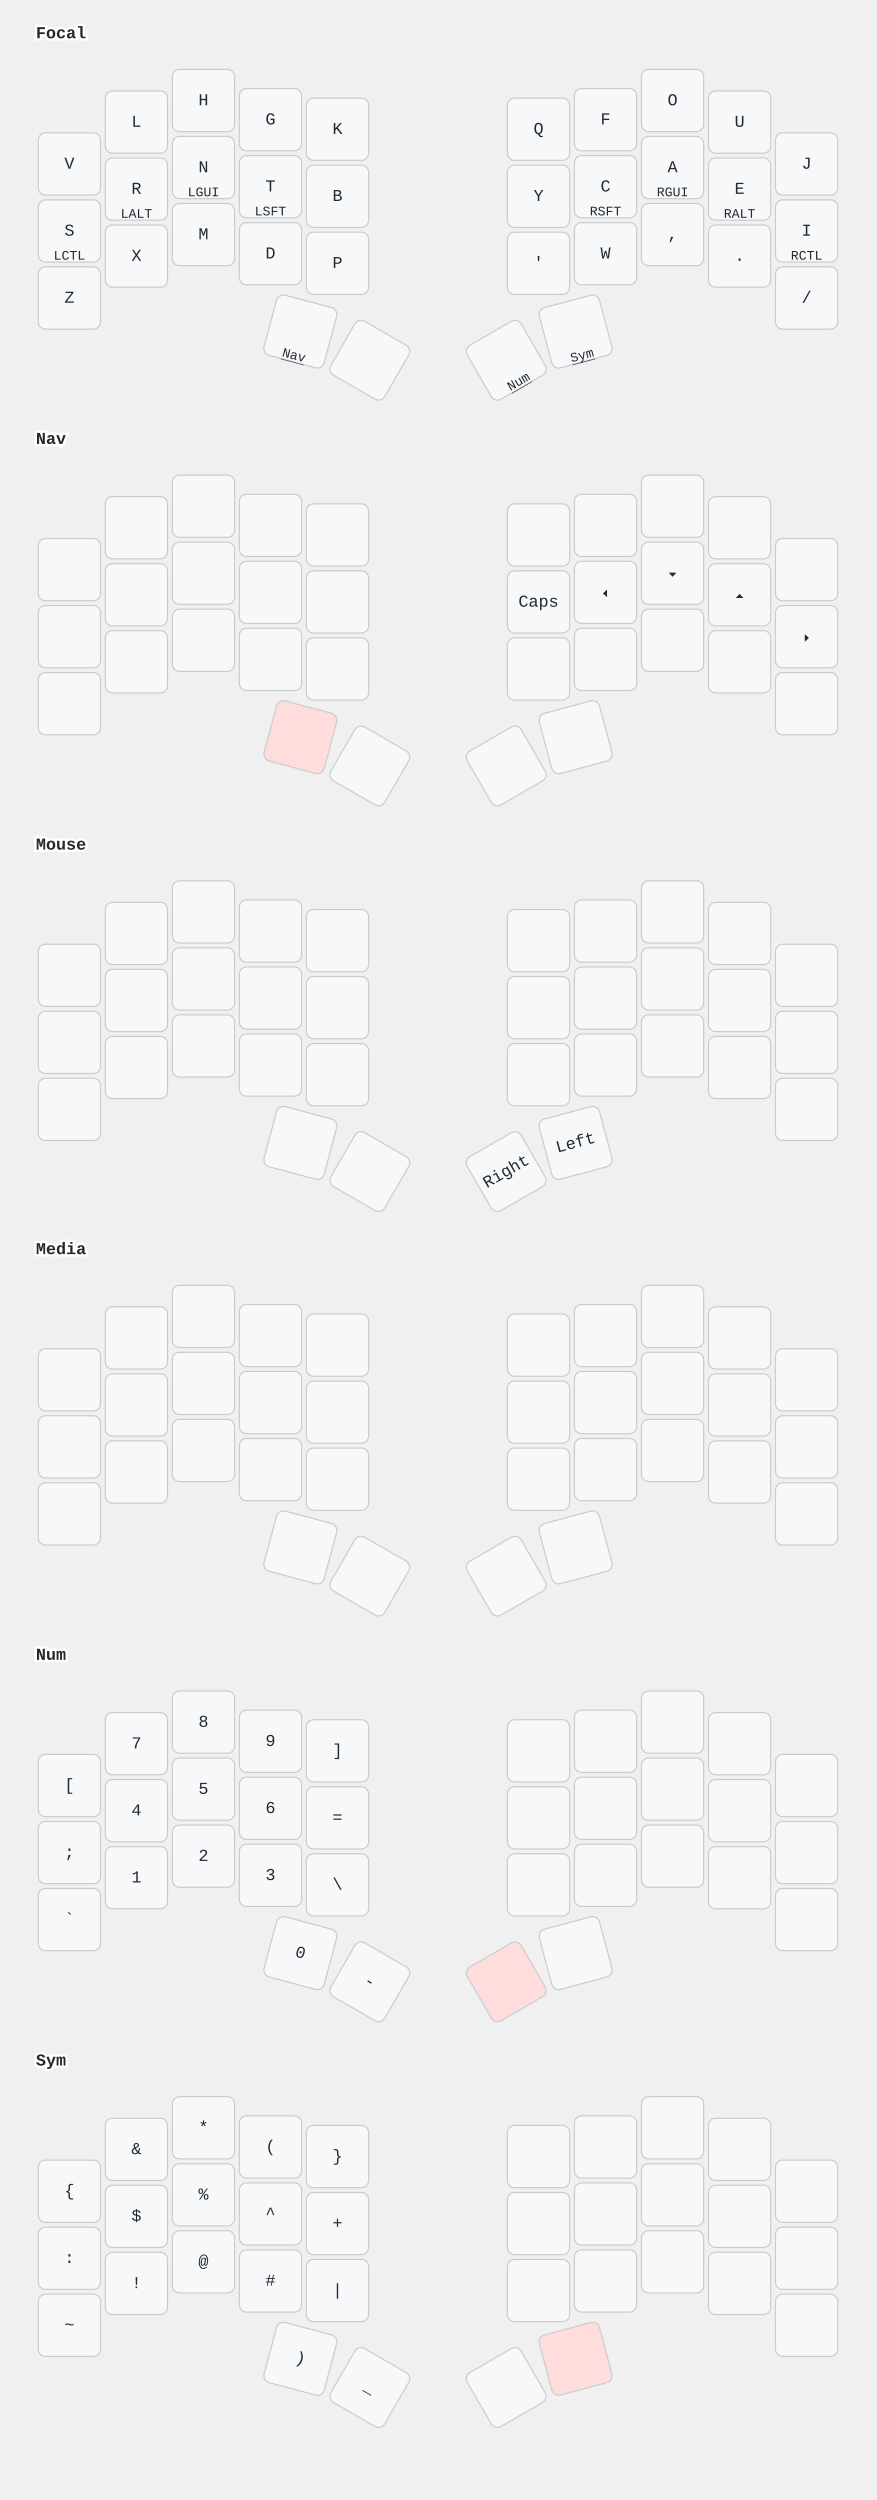
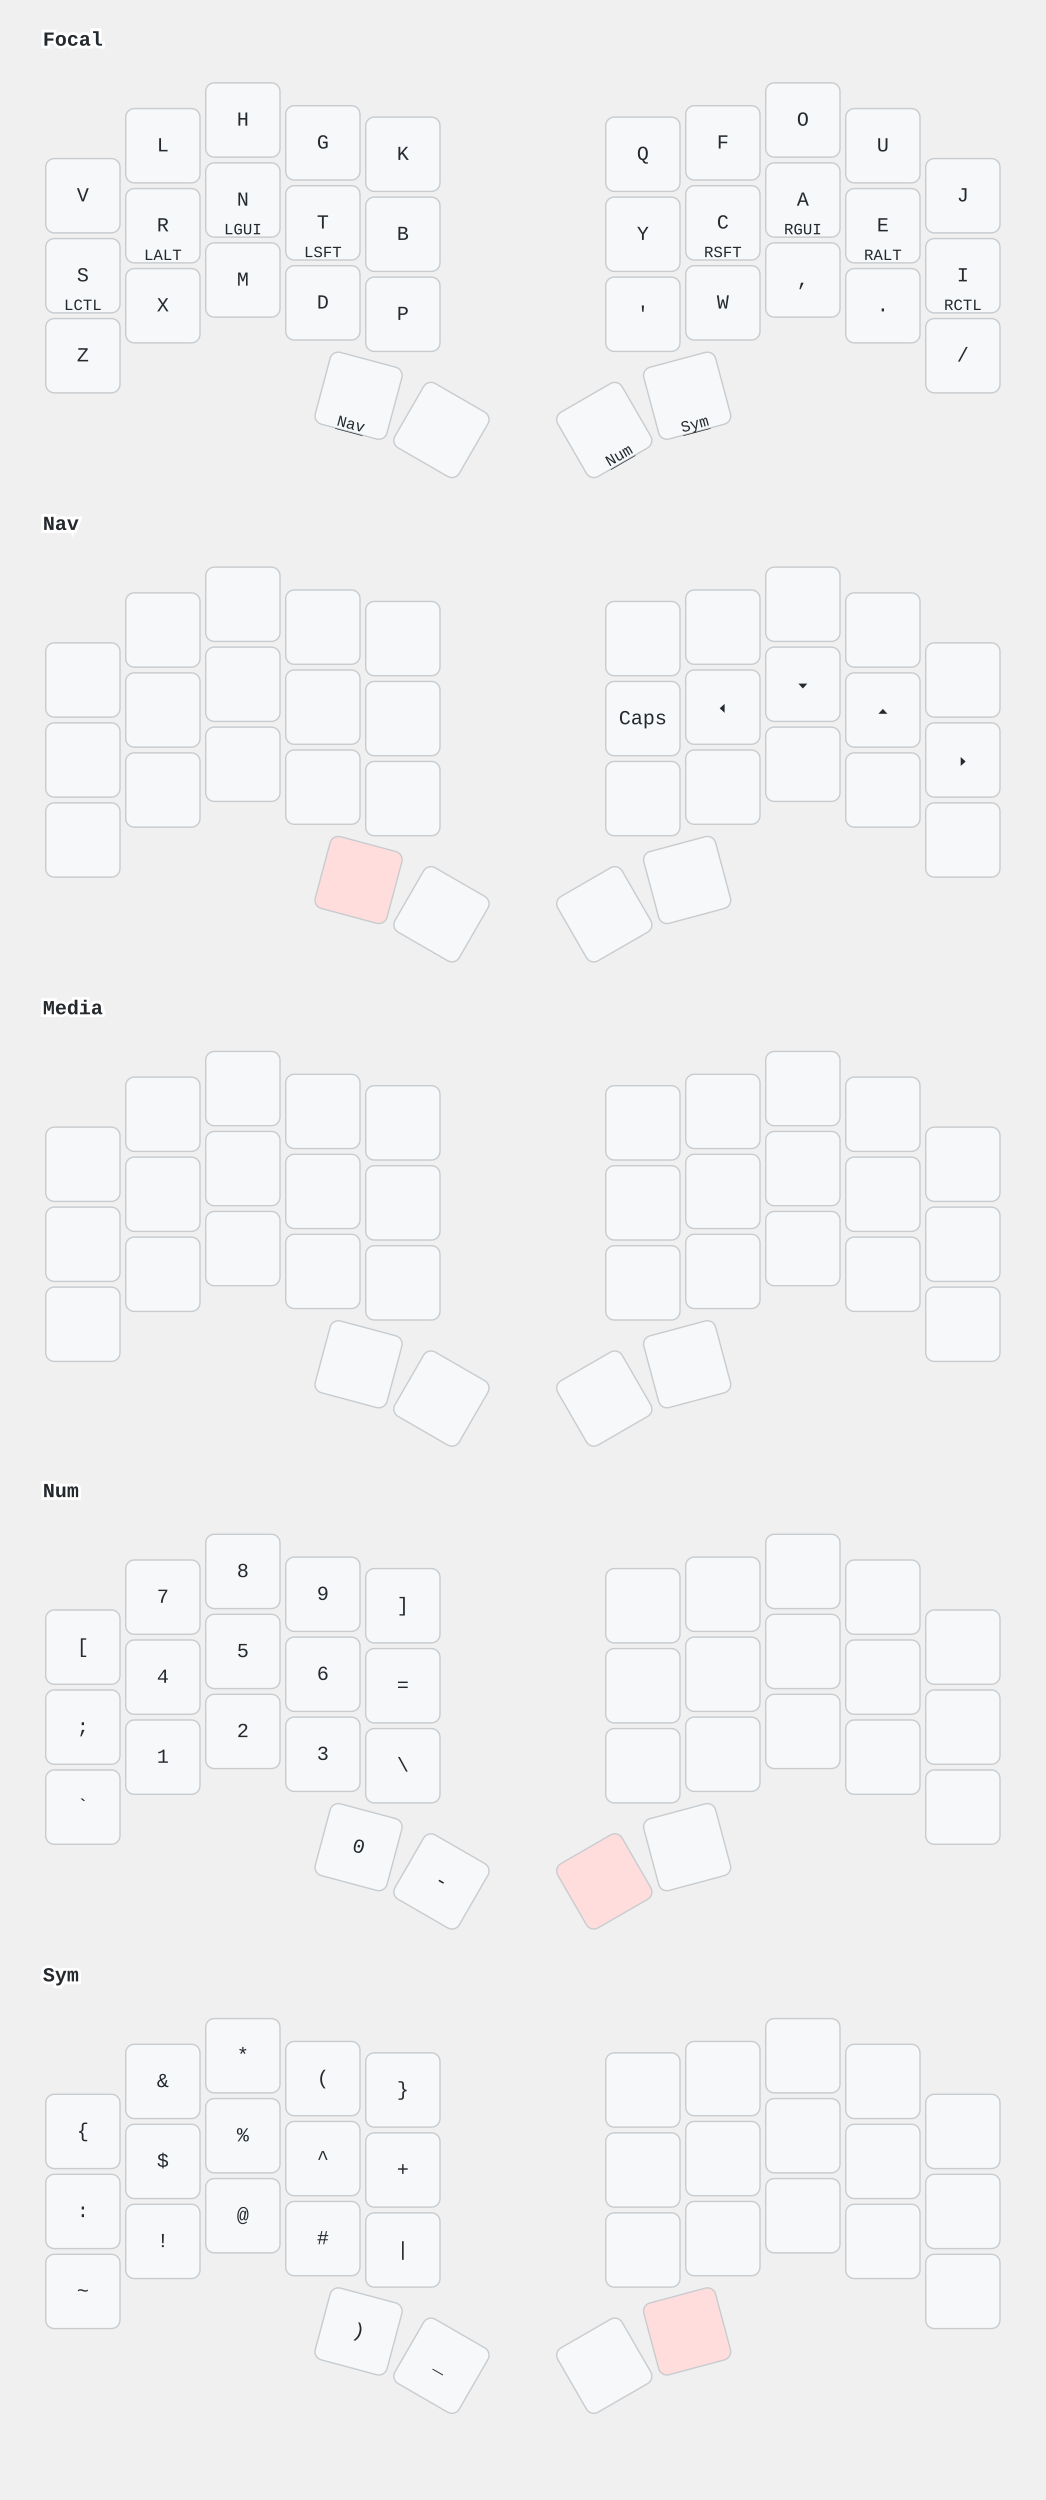
- <svg xmlns="http://www.w3.org/2000/svg" xmlns:xlink="http://www.w3.org/1999/xlink" width="732" height="2089" viewBox="0 0 732 2089" class="keymap">
+ <svg xmlns="http://www.w3.org/2000/svg" xmlns:xlink="http://www.w3.org/1999/xlink" width="732" height="1750" viewBox="0 0 732 1750" class="keymap">
  <defs>/* start glyphs */
<svg id="mdi:apple-keyboard-command">
      <svg id="mdi-apple-keyboard-command" viewBox="0 0 24 24">
        <path d="M6,2A4,4 0 0,1 10,6V8H14V6A4,4 0 0,1 18,2A4,4 0 0,1 22,6A4,4 0 0,1 18,10H16V14H18A4,4 0 0,1 22,18A4,4 0 0,1 18,22A4,4 0 0,1 14,18V16H10V18A4,4 0 0,1 6,22A4,4 0 0,1 2,18A4,4 0 0,1 6,14H8V10H6A4,4 0 0,1 2,6A4,4 0 0,1 6,2M16,18A2,2 0 0,0 18,20A2,2 0 0,0 20,18A2,2 0 0,0 18,16H16V18M14,10H10V14H14V10M6,16A2,2 0 0,0 4,18A2,2 0 0,0 6,20A2,2 0 0,0 8,18V16H6M8,6A2,2 0 0,0 6,4A2,2 0 0,0 4,6A2,2 0 0,0 6,8H8V6M18,8A2,2 0 0,0 20,6A2,2 0 0,0 18,4A2,2 0 0,0 16,6V8H18Z" />
      </svg>
    </svg>
    <svg id="mdi:apple-keyboard-control">
      <svg id="mdi-apple-keyboard-control" viewBox="0 0 24 24">
        <path d="M19.78,11.78L18.36,13.19L12,6.83L5.64,13.19L4.22,11.78L12,4L19.78,11.78Z" />
      </svg>
    </svg>
    <svg id="mdi:apple-keyboard-option">
      <svg id="mdi-apple-keyboard-option" viewBox="0 0 24 24">
        <path d="M3,4H9.11L16.15,18H21V20H14.88L7.84,6H3V4M14,4H21V6H14V4Z" />
      </svg>
    </svg>
    <svg id="mdi:apple-keyboard-shift">
      <svg id="mdi-apple-keyboard-shift" viewBox="0 0 24 24">
        <path d="M15,18V12H17.17L12,6.83L6.83,12H9V18H15M12,4L22,14H17V20H7V14H2L12,4Z" />
-       </svg>
-     </svg>
-     <svg id="mdi:arrow-down-bold-outline">
-       <svg id="mdi-arrow-down-bold-outline" viewBox="0 0 24 24">
-         <path d="M22,11L12,21L2,11H8V3H16V11H22M12,18L17,13H14V5H10V13H7L12,18Z" />
-       </svg>
-     </svg>
-     <svg id="mdi:arrow-down-thick">
-       <svg id="mdi-arrow-down-thick" viewBox="0 0 24 24">
-         <path d="M10,4H14V13L17.5,9.5L19.92,11.92L12,19.84L4.08,11.92L6.5,9.5L10,13V4Z" />
-       </svg>
-     </svg>
-     <svg id="mdi:arrow-left-bold-outline">
-       <svg id="mdi-arrow-left-bold-outline" viewBox="0 0 24 24">
-         <path d="M13,22L3,12L13,2V8H21V16H13V22M6,12L11,17V14H19V10H11V7L6,12Z" />
-       </svg>
-     </svg>
-     <svg id="mdi:arrow-left-thick">
-       <svg id="mdi-arrow-left-thick" viewBox="0 0 24 24">
-         <path d="M20,10V14H11L14.5,17.5L12.08,19.92L4.16,12L12.08,4.08L14.5,6.5L11,10H20Z" />
-       </svg>
-     </svg>
-     <svg id="mdi:arrow-right-bold-outline">
-       <svg id="mdi-arrow-right-bold-outline" viewBox="0 0 24 24">
-         <path d="M11,16H3V8H11V2L21,12L11,22V16M13,7V10H5V14H13V17L18,12L13,7Z" />
-       </svg>
-     </svg>
-     <svg id="mdi:arrow-right-thick">
-       <svg id="mdi-arrow-right-thick" viewBox="0 0 24 24">
-         <path d="M4,10V14H13L9.5,17.5L11.92,19.92L19.84,12L11.92,4.08L9.5,6.5L13,10H4Z" />
-       </svg>
-     </svg>
-     <svg id="mdi:arrow-up-bold-outline">
-       <svg id="mdi-arrow-up-bold-outline" viewBox="0 0 24 24">
-         <path d="M16,13V21H8V13H2L12,3L22,13H16M7,11H10V19H14V11H17L12,6L7,11Z" />
-       </svg>
-     </svg>
-     <svg id="mdi:arrow-up-thick">
-       <svg id="mdi-arrow-up-thick" viewBox="0 0 24 24">
-         <path d="M14,20H10V11L6.5,14.5L4.08,12.08L12,4.16L19.92,12.08L17.5,14.5L14,11V20Z" />
      </svg>
    </svg>
    <svg id="mdi:backspace-outline">
      <svg id="mdi-backspace-outline" viewBox="0 0 24 24">
        <path d="M19,15.59L17.59,17L14,13.41L10.41,17L9,15.59L12.59,12L9,8.41L10.41,7L14,10.59L17.59,7L19,8.41L15.41,12L19,15.59M22,3A2,2 0 0,1 24,5V19A2,2 0 0,1 22,21H7C6.31,21 5.77,20.64 5.41,20.11L0,12L5.41,3.88C5.77,3.35 6.31,3 7,3H22M22,5H7L2.28,12L7,19H22V5Z" />
      </svg>
    </svg>
    <svg id="mdi:keyboard-return">
      <svg id="mdi-keyboard-return" viewBox="0 0 24 24">
        <path d="M19,7V11H5.83L9.41,7.41L8,6L2,12L8,18L9.41,16.58L5.83,13H21V7H19Z" />
      </svg>
    </svg>
    <svg id="mdi:keyboard-space">
      <svg id="mdi-keyboard-space" viewBox="0 0 24 24">
        <path d="M3 15H5V19H19V15H21V19C21 20.1 20.1 21 19 21H5C3.9 21 3 20.1 3 19V15Z" />
      </svg>
    </svg>
    <svg id="mdi:keyboard-tab">
      <svg id="mdi-keyboard-tab" viewBox="0 0 24 24">
        <path d="M20,18H22V6H20M11.59,7.41L15.17,11H1V13H15.17L11.59,16.58L13,18L19,12L13,6L11.59,7.41Z" />
      </svg>
    </svg>
    <svg id="mdi:lightbulb-on-outline">
      <svg id="mdi-lightbulb-on-outline" viewBox="0 0 24 24">
        <path d="M20,11H23V13H20V11M1,11H4V13H1V11M13,1V4H11V1H13M4.92,3.5L7.05,5.64L5.63,7.05L3.5,4.93L4.92,3.5M16.95,5.63L19.07,3.5L20.5,4.93L18.37,7.05L16.95,5.63M12,6A6,6 0 0,1 18,12C18,14.22 16.79,16.16 15,17.2V19A1,1 0 0,1 14,20H10A1,1 0 0,1 9,19V17.2C7.21,16.16 6,14.22 6,12A6,6 0 0,1 12,6M14,21V22A1,1 0 0,1 13,23H11A1,1 0 0,1 10,22V21H14M11,18H13V15.87C14.73,15.43 16,13.86 16,12A4,4 0 0,0 12,8A4,4 0 0,0 8,12C8,13.86 9.27,15.43 11,15.87V18Z" />
      </svg>
    </svg>
    <svg id="mdi:lightbulb-outline">
      <svg id="mdi-lightbulb-outline" viewBox="0 0 24 24">
        <path d="M12,2A7,7 0 0,1 19,9C19,11.38 17.81,13.47 16,14.74V17A1,1 0 0,1 15,18H9A1,1 0 0,1 8,17V14.74C6.19,13.47 5,11.38 5,9A7,7 0 0,1 12,2M9,21V20H15V21A1,1 0 0,1 14,22H10A1,1 0 0,1 9,21M12,4A5,5 0 0,0 7,9C7,11.05 8.23,12.81 10,13.58V16H14V13.58C15.77,12.81 17,11.05 17,9A5,5 0 0,0 12,4Z" />
      </svg>
    </svg>
    <svg id="mdi:play-pause">
      <svg id="mdi-play-pause" viewBox="0 0 24 24">
        <path d="M3,5V19L11,12M13,19H16V5H13M18,5V19H21V5" />
      </svg>
    </svg>
    <svg id="mdi:skip-next">
      <svg id="mdi-skip-next" viewBox="0 0 24 24">
        <path d="M16,18H18V6H16M6,18L14.5,12L6,6V18Z" />
      </svg>
    </svg>
    <svg id="mdi:skip-previous">
      <svg id="mdi-skip-previous" viewBox="0 0 24 24">
        <path d="M6,18V6H8V18H6M9.5,12L18,6V18L9.5,12Z" />
      </svg>
    </svg>
    <svg id="mdi:volume-high">
      <svg id="mdi-volume-high" viewBox="0 0 24 24">
        <path d="M14,3.23V5.29C16.89,6.15 19,8.83 19,12C19,15.17 16.89,17.84 14,18.7V20.77C18,19.86 21,16.28 21,12C21,7.72 18,4.14 14,3.23M16.5,12C16.5,10.23 15.5,8.71 14,7.97V16C15.5,15.29 16.5,13.76 16.5,12M3,9V15H7L12,20V4L7,9H3Z" />
      </svg>
    </svg>
    <svg id="mdi:volume-low">
      <svg id="mdi-volume-low" viewBox="0 0 24 24">
        <path d="M7,9V15H11L16,20V4L11,9H7Z" />
      </svg>
    </svg>
    <svg id="mdi:volume-off">
      <svg id="mdi-volume-off" viewBox="0 0 24 24">
        <path d="M12,4L9.91,6.09L12,8.18M4.27,3L3,4.27L7.73,9H3V15H7L12,20V13.27L16.25,17.53C15.58,18.04 14.83,18.46 14,18.7V20.77C15.38,20.45 16.63,19.82 17.68,18.96L19.73,21L21,19.73L12,10.73M19,12C19,12.94 18.8,13.82 18.46,14.64L19.97,16.15C20.62,14.91 21,13.5 21,12C21,7.72 18,4.14 14,3.23V5.29C16.89,6.15 19,8.83 19,12M16.5,12C16.5,10.23 15.5,8.71 14,7.97V10.18L16.45,12.63C16.5,12.43 16.5,12.21 16.5,12Z" />
      </svg>
    </svg>
  </defs>/* end glyphs */
<style>/* inherit to force styles through use tags */
svg path {
    fill: inherit;
}

/* font and background color specifications */
svg.keymap {
    font-family: SFMono-Regular,Consolas,Liberation Mono,Menlo,monospace;
    font-size: 14px;
    font-kerning: normal;
    text-rendering: optimizeLegibility;
    fill: #24292e;
}

/* default key styling */
rect.key {
    fill: #f6f8fa;
}

rect.key, rect.combo {
    stroke: #c9cccf;
    stroke-width: 1;
}

/* default key side styling, only used is draw_key_sides is set */
rect.side {
    filter: brightness(90%);
}

/* color accent for combo boxes */
rect.combo, rect.combo-separate {
    fill: #cdf;
}

/* color accent for held keys */
rect.held, rect.combo.held {
    fill: #fdd;
}

/* color accent for ghost (optional) keys */
rect.ghost, rect.combo.ghost {
    stroke-dasharray: 4, 4;
    stroke-width: 2;
}

text {
    text-anchor: middle;
    dominant-baseline: middle;
}

/* styling for layer labels */
text.label {
    font-weight: bold;
    text-anchor: start;
    stroke: white;
    stroke-width: 4;
    paint-order: stroke;
}

/* styling for optional footer */
text.footer {
    text-anchor: end;
    dominant-baseline: auto;
    stroke: white;
    stroke-width: 4;
    paint-order: stroke;
}

/* styling for combo tap, and key non-tap label text */
text.combo, text.hold, text.shifted, text.left, text.right, text.tl, text.tr, text.bl, text.br {
    font-size: 11px;
}

text.hold, text.bl, text.br {
    text-anchor: middle;
    dominant-baseline: auto;
}

text.shifted, text.tl, text.tr {
    text-anchor: middle;
    dominant-baseline: hanging;
}

text.left, text.tl, text.bl {
    text-anchor: start;
}

text.right, text.tr, text.br {
    text-anchor: end;
}

text.layer-activator {
    text-decoration: underline;
}

/* styling for hold/shifted label text in combo box */
text.combo.hold, text.combo.shifted, text.combo.left, text.combo.right {
    font-size: 8px;
}

/* lighter symbol for transparent keys */
text.trans {
    fill: #7b7e81;
}

/* styling for combo dendrons */
path.combo {
    stroke-width: 1;
    stroke: gray;
    fill: none;
}

/* Start Tabler Icons Cleanup */
/* cannot use height/width with glyphs */
.icon-tabler &gt; path {
    fill: inherit;
    stroke: inherit;
    stroke-width: 2;
}
/* hide tabler's default box */
.icon-tabler &gt; path[stroke="none"][fill="none"] {
    visibility: hidden;
}
/* End Tabler Icons Cleanup */

@media (prefers-color-scheme: dark) {
svg.keymap { fill: #d1d6db; }
rect.key { fill: #3f4750; }
rect.key, rect.combo { stroke: #60666c; }
rect.combo, rect.combo-separate { fill: #1f3d7a; }
rect.held, rect.combo.held { fill: #854747; }
text.label, text.footer { stroke: black; }
text.trans { fill: #7e8184; }
path.combo { stroke: #7f7f7f; }

}</style>
  <g transform="translate(30, 0)" class="layer-Focal">
    <text x="0" y="28" class="label" id="Focal">Focal</text>
    <g transform="translate(0, 56)">
      <g transform="translate(28, 81)" class="key keypos-0">
        <rect rx="6" ry="6" x="-26" y="-26" width="52" height="52" class="key" />
        <text x="0" y="0" class="key tap">V</text>
      </g>
      <g transform="translate(84, 46)" class="key keypos-1">
        <rect rx="6" ry="6" x="-26" y="-26" width="52" height="52" class="key" />
        <text x="0" y="0" class="key tap">L</text>
      </g>
      <g transform="translate(140, 28)" class="key keypos-2">
        <rect rx="6" ry="6" x="-26" y="-26" width="52" height="52" class="key" />
        <text x="0" y="0" class="key tap">H</text>
      </g>
      <g transform="translate(196, 44)" class="key keypos-3">
        <rect rx="6" ry="6" x="-26" y="-26" width="52" height="52" class="key" />
        <text x="0" y="0" class="key tap">G</text>
      </g>
      <g transform="translate(252, 52)" class="key keypos-4">
        <rect rx="6" ry="6" x="-26" y="-26" width="52" height="52" class="key" />
        <text x="0" y="0" class="key tap">K</text>
      </g>
      <g transform="translate(420, 52)" class="key keypos-5">
        <rect rx="6" ry="6" x="-26" y="-26" width="52" height="52" class="key" />
        <text x="0" y="0" class="key tap">Q</text>
      </g>
      <g transform="translate(476, 44)" class="key keypos-6">
        <rect rx="6" ry="6" x="-26" y="-26" width="52" height="52" class="key" />
        <text x="0" y="0" class="key tap">F</text>
      </g>
      <g transform="translate(532, 28)" class="key keypos-7">
        <rect rx="6" ry="6" x="-26" y="-26" width="52" height="52" class="key" />
        <text x="0" y="0" class="key tap">O</text>
      </g>
      <g transform="translate(588, 46)" class="key keypos-8">
        <rect rx="6" ry="6" x="-26" y="-26" width="52" height="52" class="key" />
        <text x="0" y="0" class="key tap">U</text>
      </g>
      <g transform="translate(644, 81)" class="key keypos-9">
        <rect rx="6" ry="6" x="-26" y="-26" width="52" height="52" class="key" />
        <text x="0" y="0" class="key tap">J</text>
      </g>
      <g transform="translate(28, 137)" class="key keypos-10">
        <rect rx="6" ry="6" x="-26" y="-26" width="52" height="52" class="key" />
        <text x="0" y="0" class="key tap">S</text>
        <text x="0" y="24" class="key hold">LCTL</text>
      </g>
      <g transform="translate(84, 102)" class="key keypos-11">
        <rect rx="6" ry="6" x="-26" y="-26" width="52" height="52" class="key" />
        <text x="0" y="0" class="key tap">R</text>
        <text x="0" y="24" class="key hold">LALT</text>
      </g>
      <g transform="translate(140, 84)" class="key keypos-12">
        <rect rx="6" ry="6" x="-26" y="-26" width="52" height="52" class="key" />
        <text x="0" y="0" class="key tap">N</text>
        <text x="0" y="24" class="key hold">LGUI</text>
      </g>
      <g transform="translate(196, 100)" class="key keypos-13">
        <rect rx="6" ry="6" x="-26" y="-26" width="52" height="52" class="key" />
        <text x="0" y="0" class="key tap">T</text>
        <text x="0" y="24" class="key hold">LSFT</text>
      </g>
      <g transform="translate(252, 108)" class="key keypos-14">
        <rect rx="6" ry="6" x="-26" y="-26" width="52" height="52" class="key" />
        <text x="0" y="0" class="key tap">B</text>
      </g>
      <g transform="translate(420, 108)" class="key keypos-15">
        <rect rx="6" ry="6" x="-26" y="-26" width="52" height="52" class="key" />
        <text x="0" y="0" class="key tap">Y</text>
      </g>
      <g transform="translate(476, 100)" class="key keypos-16">
        <rect rx="6" ry="6" x="-26" y="-26" width="52" height="52" class="key" />
        <text x="0" y="0" class="key tap">C</text>
        <text x="0" y="24" class="key hold">RSFT</text>
      </g>
      <g transform="translate(532, 84)" class="key keypos-17">
        <rect rx="6" ry="6" x="-26" y="-26" width="52" height="52" class="key" />
        <text x="0" y="0" class="key tap">A</text>
        <text x="0" y="24" class="key hold">RGUI</text>
      </g>
      <g transform="translate(588, 102)" class="key keypos-18">
        <rect rx="6" ry="6" x="-26" y="-26" width="52" height="52" class="key" />
        <text x="0" y="0" class="key tap">E</text>
        <text x="0" y="24" class="key hold">RALT</text>
      </g>
      <g transform="translate(644, 137)" class="key keypos-19">
        <rect rx="6" ry="6" x="-26" y="-26" width="52" height="52" class="key" />
        <text x="0" y="0" class="key tap">I</text>
        <text x="0" y="24" class="key hold">RCTL</text>
      </g>
      <g transform="translate(28, 193)" class="key keypos-20">
        <rect rx="6" ry="6" x="-26" y="-26" width="52" height="52" class="key" />
        <text x="0" y="0" class="key tap">Z</text>
      </g>
      <g transform="translate(84, 158)" class="key keypos-21">
        <rect rx="6" ry="6" x="-26" y="-26" width="52" height="52" class="key" />
        <text x="0" y="0" class="key tap">X</text>
      </g>
      <g transform="translate(140, 140)" class="key keypos-22">
        <rect rx="6" ry="6" x="-26" y="-26" width="52" height="52" class="key" />
        <text x="0" y="0" class="key tap">M</text>
      </g>
      <g transform="translate(196, 156)" class="key keypos-23">
        <rect rx="6" ry="6" x="-26" y="-26" width="52" height="52" class="key" />
        <text x="0" y="0" class="key tap">D</text>
      </g>
      <g transform="translate(252, 164)" class="key keypos-24">
        <rect rx="6" ry="6" x="-26" y="-26" width="52" height="52" class="key" />
        <text x="0" y="0" class="key tap">P</text>
      </g>
      <g transform="translate(420, 164)" class="key keypos-25">
        <rect rx="6" ry="6" x="-26" y="-26" width="52" height="52" class="key" />
        <text x="0" y="0" class="key tap">'</text>
      </g>
      <g transform="translate(476, 156)" class="key keypos-26">
        <rect rx="6" ry="6" x="-26" y="-26" width="52" height="52" class="key" />
        <text x="0" y="0" class="key tap">W</text>
      </g>
      <g transform="translate(532, 140)" class="key keypos-27">
        <rect rx="6" ry="6" x="-26" y="-26" width="52" height="52" class="key" />
        <text x="0" y="0" class="key tap">,</text>
      </g>
      <g transform="translate(588, 158)" class="key keypos-28">
        <rect rx="6" ry="6" x="-26" y="-26" width="52" height="52" class="key" />
        <text x="0" y="0" class="key tap">.</text>
      </g>
      <g transform="translate(644, 193)" class="key keypos-29">
        <rect rx="6" ry="6" x="-26" y="-26" width="52" height="52" class="key" />
        <text x="0" y="0" class="key tap">/</text>
      </g>
      <g transform="translate(221, 221) rotate(15.0)" class="key keypos-30">
        <rect rx="6" ry="6" x="-26" y="-26" width="52" height="52" class="key" />
        <use href="#mdi:keyboard-space" xlink:href="#mdi:keyboard-space" x="-7" y="-7" height="14" width="14.0" class="key tap glyph mdi:keyboard-space" />
        <a href="#Nav">
          <text x="0" y="24" class="key hold layer-activator">Nav</text>
        </a>
      </g>
      <g transform="translate(279, 245) rotate(30.0)" class="key keypos-31">
        <rect rx="6" ry="6" x="-26" y="-26" width="52" height="52" class="key" />
        <use href="#mdi:keyboard-tab" xlink:href="#mdi:keyboard-tab" x="-7" y="-7" height="14" width="14.0" class="key tap glyph mdi:keyboard-tab" />
      </g>
      <g transform="translate(393, 245) rotate(-30.0)" class="key keypos-32">
        <rect rx="6" ry="6" x="-26" y="-26" width="52" height="52" class="key" />
        <use href="#mdi:keyboard-return" xlink:href="#mdi:keyboard-return" x="-7" y="-7" height="14" width="14.0" class="key tap glyph mdi:keyboard-return" />
        <a href="#Num">
          <text x="0" y="24" class="key hold layer-activator">Num</text>
        </a>
      </g>
      <g transform="translate(451, 221) rotate(-15.0)" class="key keypos-33">
        <rect rx="6" ry="6" x="-26" y="-26" width="52" height="52" class="key" />
        <use href="#mdi:backspace-outline" xlink:href="#mdi:backspace-outline" x="-7" y="-7" height="14" width="14.0" class="key tap glyph mdi:backspace-outline" />
        <a href="#Sym">
          <text x="0" y="24" class="key hold layer-activator">Sym</text>
        </a>
      </g>
    </g>
  </g>
  <g transform="translate(30, 339)" class="layer-Nav">
    <text x="0" y="28" class="label" id="Nav">Nav</text>
    <g transform="translate(0, 56)">
      <g transform="translate(28, 81)" class="key keypos-0">
        <rect rx="6" ry="6" x="-26" y="-26" width="52" height="52" class="key" />
      </g>
      <g transform="translate(84, 46)" class="key keypos-1">
        <rect rx="6" ry="6" x="-26" y="-26" width="52" height="52" class="key" />
      </g>
      <g transform="translate(140, 28)" class="key keypos-2">
        <rect rx="6" ry="6" x="-26" y="-26" width="52" height="52" class="key" />
      </g>
      <g transform="translate(196, 44)" class="key keypos-3">
        <rect rx="6" ry="6" x="-26" y="-26" width="52" height="52" class="key" />
      </g>
      <g transform="translate(252, 52)" class="key keypos-4">
        <rect rx="6" ry="6" x="-26" y="-26" width="52" height="52" class="key" />
      </g>
      <g transform="translate(420, 52)" class="key keypos-5">
        <rect rx="6" ry="6" x="-26" y="-26" width="52" height="52" class="key" />
      </g>
      <g transform="translate(476, 44)" class="key keypos-6">
        <rect rx="6" ry="6" x="-26" y="-26" width="52" height="52" class="key" />
      </g>
      <g transform="translate(532, 28)" class="key keypos-7">
        <rect rx="6" ry="6" x="-26" y="-26" width="52" height="52" class="key" />
      </g>
      <g transform="translate(588, 46)" class="key keypos-8">
        <rect rx="6" ry="6" x="-26" y="-26" width="52" height="52" class="key" />
      </g>
      <g transform="translate(644, 81)" class="key keypos-9">
        <rect rx="6" ry="6" x="-26" y="-26" width="52" height="52" class="key" />
      </g>
      <g transform="translate(28, 137)" class="key keypos-10">
        <rect rx="6" ry="6" x="-26" y="-26" width="52" height="52" class="key" />
        <use href="#mdi:apple-keyboard-control" xlink:href="#mdi:apple-keyboard-control" x="-7" y="-7" height="14" width="14.0" class="key tap glyph mdi:apple-keyboard-control" />
      </g>
      <g transform="translate(84, 102)" class="key keypos-11">
        <rect rx="6" ry="6" x="-26" y="-26" width="52" height="52" class="key" />
        <use href="#mdi:apple-keyboard-option" xlink:href="#mdi:apple-keyboard-option" x="-7" y="-7" height="14" width="14.0" class="key tap glyph mdi:apple-keyboard-option" />
      </g>
      <g transform="translate(140, 84)" class="key keypos-12">
        <rect rx="6" ry="6" x="-26" y="-26" width="52" height="52" class="key" />
        <use href="#mdi:apple-keyboard-command" xlink:href="#mdi:apple-keyboard-command" x="-7" y="-7" height="14" width="14.0" class="key tap glyph mdi:apple-keyboard-command" />
      </g>
      <g transform="translate(196, 100)" class="key keypos-13">
        <rect rx="6" ry="6" x="-26" y="-26" width="52" height="52" class="key" />
        <use href="#mdi:apple-keyboard-shift" xlink:href="#mdi:apple-keyboard-shift" x="-7" y="-7" height="14" width="14.0" class="key tap glyph mdi:apple-keyboard-shift" />
      </g>
      <g transform="translate(252, 108)" class="key keypos-14">
        <rect rx="6" ry="6" x="-26" y="-26" width="52" height="52" class="key" />
      </g>
      <g transform="translate(420, 108)" class="key keypos-15">
        <rect rx="6" ry="6" x="-26" y="-26" width="52" height="52" class="key" />
        <text x="0" y="0" class="key tap">Caps</text>
      </g>
      <g transform="translate(476, 100)" class="key keypos-16">
        <rect rx="6" ry="6" x="-26" y="-26" width="52" height="52" class="key" />
        <text x="0" y="0" class="key tap">⏴</text>
      </g>
      <g transform="translate(532, 84)" class="key keypos-17">
        <rect rx="6" ry="6" x="-26" y="-26" width="52" height="52" class="key" />
        <text x="0" y="0" class="key tap">⏷</text>
      </g>
      <g transform="translate(588, 102)" class="key keypos-18">
        <rect rx="6" ry="6" x="-26" y="-26" width="52" height="52" class="key" />
        <text x="0" y="0" class="key tap">⏶</text>
      </g>
      <g transform="translate(644, 137)" class="key keypos-19">
        <rect rx="6" ry="6" x="-26" y="-26" width="52" height="52" class="key" />
        <text x="0" y="0" class="key tap">⏵</text>
      </g>
      <g transform="translate(28, 193)" class="key keypos-20">
        <rect rx="6" ry="6" x="-26" y="-26" width="52" height="52" class="key" />
      </g>
      <g transform="translate(84, 158)" class="key keypos-21">
        <rect rx="6" ry="6" x="-26" y="-26" width="52" height="52" class="key" />
      </g>
      <g transform="translate(140, 140)" class="key keypos-22">
        <rect rx="6" ry="6" x="-26" y="-26" width="52" height="52" class="key" />
      </g>
      <g transform="translate(196, 156)" class="key keypos-23">
        <rect rx="6" ry="6" x="-26" y="-26" width="52" height="52" class="key" />
      </g>
      <g transform="translate(252, 164)" class="key keypos-24">
        <rect rx="6" ry="6" x="-26" y="-26" width="52" height="52" class="key" />
      </g>
      <g transform="translate(420, 164)" class="key keypos-25">
        <rect rx="6" ry="6" x="-26" y="-26" width="52" height="52" class="key" />
      </g>
      <g transform="translate(476, 156)" class="key keypos-26">
        <rect rx="6" ry="6" x="-26" y="-26" width="52" height="52" class="key" />
      </g>
      <g transform="translate(532, 140)" class="key keypos-27">
        <rect rx="6" ry="6" x="-26" y="-26" width="52" height="52" class="key" />
      </g>
      <g transform="translate(588, 158)" class="key keypos-28">
        <rect rx="6" ry="6" x="-26" y="-26" width="52" height="52" class="key" />
      </g>
      <g transform="translate(644, 193)" class="key keypos-29">
        <rect rx="6" ry="6" x="-26" y="-26" width="52" height="52" class="key" />
      </g>
      <g transform="translate(221, 221) rotate(15.0)" class="key held keypos-30">
        <rect rx="6" ry="6" x="-26" y="-26" width="52" height="52" class="key held" />
      </g>
      <g transform="translate(279, 245) rotate(30.0)" class="key keypos-31">
        <rect rx="6" ry="6" x="-26" y="-26" width="52" height="52" class="key" />
      </g>
      <g transform="translate(393, 245) rotate(-30.0)" class="key keypos-32">
        <rect rx="6" ry="6" x="-26" y="-26" width="52" height="52" class="key" />
      </g>
      <g transform="translate(451, 221) rotate(-15.0)" class="key keypos-33">
        <rect rx="6" ry="6" x="-26" y="-26" width="52" height="52" class="key" />
      </g>
    </g>
  </g>
-   <g transform="translate(30, 678)" class="layer-Mouse">
-     <text x="0" y="28" class="label" id="Mouse">Mouse</text>
-     <g transform="translate(0, 56)">
-       <g transform="translate(28, 81)" class="key keypos-0">
-         <rect rx="6" ry="6" x="-26" y="-26" width="52" height="52" class="key" />
-       </g>
-       <g transform="translate(84, 46)" class="key keypos-1">
-         <rect rx="6" ry="6" x="-26" y="-26" width="52" height="52" class="key" />
-       </g>
-       <g transform="translate(140, 28)" class="key keypos-2">
-         <rect rx="6" ry="6" x="-26" y="-26" width="52" height="52" class="key" />
-       </g>
-       <g transform="translate(196, 44)" class="key keypos-3">
-         <rect rx="6" ry="6" x="-26" y="-26" width="52" height="52" class="key" />
-       </g>
-       <g transform="translate(252, 52)" class="key keypos-4">
-         <rect rx="6" ry="6" x="-26" y="-26" width="52" height="52" class="key" />
-       </g>
-       <g transform="translate(420, 52)" class="key keypos-5">
-         <rect rx="6" ry="6" x="-26" y="-26" width="52" height="52" class="key" />
-       </g>
-       <g transform="translate(476, 44)" class="key keypos-6">
-         <rect rx="6" ry="6" x="-26" y="-26" width="52" height="52" class="key" />
-       </g>
-       <g transform="translate(532, 28)" class="key keypos-7">
-         <rect rx="6" ry="6" x="-26" y="-26" width="52" height="52" class="key" />
-       </g>
-       <g transform="translate(588, 46)" class="key keypos-8">
-         <rect rx="6" ry="6" x="-26" y="-26" width="52" height="52" class="key" />
-       </g>
-       <g transform="translate(644, 81)" class="key keypos-9">
-         <rect rx="6" ry="6" x="-26" y="-26" width="52" height="52" class="key" />
-       </g>
-       <g transform="translate(28, 137)" class="key keypos-10">
-         <rect rx="6" ry="6" x="-26" y="-26" width="52" height="52" class="key" />
-         <use href="#mdi:apple-keyboard-control" xlink:href="#mdi:apple-keyboard-control" x="-7" y="-7" height="14" width="14.0" class="key tap glyph mdi:apple-keyboard-control" />
-       </g>
-       <g transform="translate(84, 102)" class="key keypos-11">
-         <rect rx="6" ry="6" x="-26" y="-26" width="52" height="52" class="key" />
-         <use href="#mdi:apple-keyboard-option" xlink:href="#mdi:apple-keyboard-option" x="-7" y="-7" height="14" width="14.0" class="key tap glyph mdi:apple-keyboard-option" />
-       </g>
-       <g transform="translate(140, 84)" class="key keypos-12">
-         <rect rx="6" ry="6" x="-26" y="-26" width="52" height="52" class="key" />
-         <use href="#mdi:apple-keyboard-command" xlink:href="#mdi:apple-keyboard-command" x="-7" y="-7" height="14" width="14.0" class="key tap glyph mdi:apple-keyboard-command" />
-       </g>
-       <g transform="translate(196, 100)" class="key keypos-13">
-         <rect rx="6" ry="6" x="-26" y="-26" width="52" height="52" class="key" />
-         <use href="#mdi:apple-keyboard-shift" xlink:href="#mdi:apple-keyboard-shift" x="-7" y="-7" height="14" width="14.0" class="key tap glyph mdi:apple-keyboard-shift" />
-       </g>
-       <g transform="translate(252, 108)" class="key keypos-14">
-         <rect rx="6" ry="6" x="-26" y="-26" width="52" height="52" class="key" />
-       </g>
-       <g transform="translate(420, 108)" class="key keypos-15">
-         <rect rx="6" ry="6" x="-26" y="-26" width="52" height="52" class="key" />
-       </g>
-       <g transform="translate(476, 100)" class="key keypos-16">
-         <rect rx="6" ry="6" x="-26" y="-26" width="52" height="52" class="key" />
-         <use href="#mdi:arrow-left-thick" xlink:href="#mdi:arrow-left-thick" x="-7" y="-7" height="14" width="14.0" class="key tap glyph mdi:arrow-left-thick" />
-       </g>
-       <g transform="translate(532, 84)" class="key keypos-17">
-         <rect rx="6" ry="6" x="-26" y="-26" width="52" height="52" class="key" />
-         <use href="#mdi:arrow-down-thick" xlink:href="#mdi:arrow-down-thick" x="-7" y="-7" height="14" width="14.0" class="key tap glyph mdi:arrow-down-thick" />
-       </g>
-       <g transform="translate(588, 102)" class="key keypos-18">
-         <rect rx="6" ry="6" x="-26" y="-26" width="52" height="52" class="key" />
-         <use href="#mdi:arrow-up-thick" xlink:href="#mdi:arrow-up-thick" x="-7" y="-7" height="14" width="14.0" class="key tap glyph mdi:arrow-up-thick" />
-       </g>
-       <g transform="translate(644, 137)" class="key keypos-19">
-         <rect rx="6" ry="6" x="-26" y="-26" width="52" height="52" class="key" />
-         <use href="#mdi:arrow-right-thick" xlink:href="#mdi:arrow-right-thick" x="-7" y="-7" height="14" width="14.0" class="key tap glyph mdi:arrow-right-thick" />
-       </g>
-       <g transform="translate(28, 193)" class="key keypos-20">
-         <rect rx="6" ry="6" x="-26" y="-26" width="52" height="52" class="key" />
-       </g>
-       <g transform="translate(84, 158)" class="key keypos-21">
-         <rect rx="6" ry="6" x="-26" y="-26" width="52" height="52" class="key" />
-       </g>
-       <g transform="translate(140, 140)" class="key keypos-22">
-         <rect rx="6" ry="6" x="-26" y="-26" width="52" height="52" class="key" />
-       </g>
-       <g transform="translate(196, 156)" class="key keypos-23">
-         <rect rx="6" ry="6" x="-26" y="-26" width="52" height="52" class="key" />
-       </g>
-       <g transform="translate(252, 164)" class="key keypos-24">
-         <rect rx="6" ry="6" x="-26" y="-26" width="52" height="52" class="key" />
-       </g>
-       <g transform="translate(420, 164)" class="key keypos-25">
-         <rect rx="6" ry="6" x="-26" y="-26" width="52" height="52" class="key" />
-       </g>
-       <g transform="translate(476, 156)" class="key keypos-26">
-         <rect rx="6" ry="6" x="-26" y="-26" width="52" height="52" class="key" />
-         <use href="#mdi:arrow-left-bold-outline" xlink:href="#mdi:arrow-left-bold-outline" x="-7" y="-7" height="14" width="14.0" class="key tap glyph mdi:arrow-left-bold-outline" />
-       </g>
-       <g transform="translate(532, 140)" class="key keypos-27">
-         <rect rx="6" ry="6" x="-26" y="-26" width="52" height="52" class="key" />
-         <use href="#mdi:arrow-down-bold-outline" xlink:href="#mdi:arrow-down-bold-outline" x="-7" y="-7" height="14" width="14.0" class="key tap glyph mdi:arrow-down-bold-outline" />
-       </g>
-       <g transform="translate(588, 158)" class="key keypos-28">
-         <rect rx="6" ry="6" x="-26" y="-26" width="52" height="52" class="key" />
-         <use href="#mdi:arrow-up-bold-outline" xlink:href="#mdi:arrow-up-bold-outline" x="-7" y="-7" height="14" width="14.0" class="key tap glyph mdi:arrow-up-bold-outline" />
-       </g>
-       <g transform="translate(644, 193)" class="key keypos-29">
-         <rect rx="6" ry="6" x="-26" y="-26" width="52" height="52" class="key" />
-         <use href="#mdi:arrow-right-bold-outline" xlink:href="#mdi:arrow-right-bold-outline" x="-7" y="-7" height="14" width="14.0" class="key tap glyph mdi:arrow-right-bold-outline" />
-       </g>
-       <g transform="translate(221, 221) rotate(15.0)" class="key keypos-30">
-         <rect rx="6" ry="6" x="-26" y="-26" width="52" height="52" class="key" />
-       </g>
-       <g transform="translate(279, 245) rotate(30.0)" class="key keypos-31">
-         <rect rx="6" ry="6" x="-26" y="-26" width="52" height="52" class="key" />
-       </g>
-       <g transform="translate(393, 245) rotate(-30.0)" class="key keypos-32">
-         <rect rx="6" ry="6" x="-26" y="-26" width="52" height="52" class="key" />
-         <text x="0" y="0" class="key tap">Right</text>
-       </g>
-       <g transform="translate(451, 221) rotate(-15.0)" class="key keypos-33">
-         <rect rx="6" ry="6" x="-26" y="-26" width="52" height="52" class="key" />
-         <text x="0" y="0" class="key tap">Left</text>
-       </g>
-     </g>
-   </g>
-   <g transform="translate(30, 1016)" class="layer-Media">
+   <g transform="translate(30, 678)" class="layer-Media">
    <text x="0" y="28" class="label" id="Media">Media</text>
    <g transform="translate(0, 56)">
      <g transform="translate(28, 81)" class="key keypos-0">
        <rect rx="6" ry="6" x="-26" y="-26" width="52" height="52" class="key" />
      </g>
      <g transform="translate(84, 46)" class="key keypos-1">
        <rect rx="6" ry="6" x="-26" y="-26" width="52" height="52" class="key" />
      </g>
      <g transform="translate(140, 28)" class="key keypos-2">
        <rect rx="6" ry="6" x="-26" y="-26" width="52" height="52" class="key" />
      </g>
      <g transform="translate(196, 44)" class="key keypos-3">
        <rect rx="6" ry="6" x="-26" y="-26" width="52" height="52" class="key" />
      </g>
      <g transform="translate(252, 52)" class="key keypos-4">
        <rect rx="6" ry="6" x="-26" y="-26" width="52" height="52" class="key" />
      </g>
      <g transform="translate(420, 52)" class="key keypos-5">
        <rect rx="6" ry="6" x="-26" y="-26" width="52" height="52" class="key" />
      </g>
      <g transform="translate(476, 44)" class="key keypos-6">
        <rect rx="6" ry="6" x="-26" y="-26" width="52" height="52" class="key" />
      </g>
      <g transform="translate(532, 28)" class="key keypos-7">
        <rect rx="6" ry="6" x="-26" y="-26" width="52" height="52" class="key" />
        <use href="#mdi:lightbulb-outline" xlink:href="#mdi:lightbulb-outline" x="-7" y="-7" height="14" width="14.0" class="key tap glyph mdi:lightbulb-outline" />
      </g>
      <g transform="translate(588, 46)" class="key keypos-8">
        <rect rx="6" ry="6" x="-26" y="-26" width="52" height="52" class="key" />
        <use href="#mdi:lightbulb-on-outline" xlink:href="#mdi:lightbulb-on-outline" x="-7" y="-7" height="14" width="14.0" class="key tap glyph mdi:lightbulb-on-outline" />
      </g>
      <g transform="translate(644, 81)" class="key keypos-9">
        <rect rx="6" ry="6" x="-26" y="-26" width="52" height="52" class="key" />
      </g>
      <g transform="translate(28, 137)" class="key keypos-10">
        <rect rx="6" ry="6" x="-26" y="-26" width="52" height="52" class="key" />
        <use href="#mdi:apple-keyboard-control" xlink:href="#mdi:apple-keyboard-control" x="-7" y="-7" height="14" width="14.0" class="key tap glyph mdi:apple-keyboard-control" />
      </g>
      <g transform="translate(84, 102)" class="key keypos-11">
        <rect rx="6" ry="6" x="-26" y="-26" width="52" height="52" class="key" />
        <use href="#mdi:apple-keyboard-option" xlink:href="#mdi:apple-keyboard-option" x="-7" y="-7" height="14" width="14.0" class="key tap glyph mdi:apple-keyboard-option" />
      </g>
      <g transform="translate(140, 84)" class="key keypos-12">
        <rect rx="6" ry="6" x="-26" y="-26" width="52" height="52" class="key" />
        <use href="#mdi:apple-keyboard-command" xlink:href="#mdi:apple-keyboard-command" x="-7" y="-7" height="14" width="14.0" class="key tap glyph mdi:apple-keyboard-command" />
      </g>
      <g transform="translate(196, 100)" class="key keypos-13">
        <rect rx="6" ry="6" x="-26" y="-26" width="52" height="52" class="key" />
        <use href="#mdi:apple-keyboard-shift" xlink:href="#mdi:apple-keyboard-shift" x="-7" y="-7" height="14" width="14.0" class="key tap glyph mdi:apple-keyboard-shift" />
      </g>
      <g transform="translate(252, 108)" class="key keypos-14">
        <rect rx="6" ry="6" x="-26" y="-26" width="52" height="52" class="key" />
      </g>
      <g transform="translate(420, 108)" class="key keypos-15">
        <rect rx="6" ry="6" x="-26" y="-26" width="52" height="52" class="key" />
      </g>
      <g transform="translate(476, 100)" class="key keypos-16">
        <rect rx="6" ry="6" x="-26" y="-26" width="52" height="52" class="key" />
        <use href="#mdi:skip-previous" xlink:href="#mdi:skip-previous" x="-7" y="-7" height="14" width="14.0" class="key tap glyph mdi:skip-previous" />
      </g>
      <g transform="translate(532, 84)" class="key keypos-17">
        <rect rx="6" ry="6" x="-26" y="-26" width="52" height="52" class="key" />
        <use href="#mdi:volume-low" xlink:href="#mdi:volume-low" x="-7" y="-7" height="14" width="14.0" class="key tap glyph mdi:volume-low" />
      </g>
      <g transform="translate(588, 102)" class="key keypos-18">
        <rect rx="6" ry="6" x="-26" y="-26" width="52" height="52" class="key" />
        <use href="#mdi:volume-high" xlink:href="#mdi:volume-high" x="-7" y="-7" height="14" width="14.0" class="key tap glyph mdi:volume-high" />
      </g>
      <g transform="translate(644, 137)" class="key keypos-19">
        <rect rx="6" ry="6" x="-26" y="-26" width="52" height="52" class="key" />
        <use href="#mdi:skip-next" xlink:href="#mdi:skip-next" x="-7" y="-7" height="14" width="14.0" class="key tap glyph mdi:skip-next" />
      </g>
      <g transform="translate(28, 193)" class="key keypos-20">
        <rect rx="6" ry="6" x="-26" y="-26" width="52" height="52" class="key" />
      </g>
      <g transform="translate(84, 158)" class="key keypos-21">
        <rect rx="6" ry="6" x="-26" y="-26" width="52" height="52" class="key" />
      </g>
      <g transform="translate(140, 140)" class="key keypos-22">
        <rect rx="6" ry="6" x="-26" y="-26" width="52" height="52" class="key" />
      </g>
      <g transform="translate(196, 156)" class="key keypos-23">
        <rect rx="6" ry="6" x="-26" y="-26" width="52" height="52" class="key" />
      </g>
      <g transform="translate(252, 164)" class="key keypos-24">
        <rect rx="6" ry="6" x="-26" y="-26" width="52" height="52" class="key" />
      </g>
      <g transform="translate(420, 164)" class="key keypos-25">
        <rect rx="6" ry="6" x="-26" y="-26" width="52" height="52" class="key" />
      </g>
      <g transform="translate(476, 156)" class="key keypos-26">
        <rect rx="6" ry="6" x="-26" y="-26" width="52" height="52" class="key" />
      </g>
      <g transform="translate(532, 140)" class="key keypos-27">
        <rect rx="6" ry="6" x="-26" y="-26" width="52" height="52" class="key" />
      </g>
      <g transform="translate(588, 158)" class="key keypos-28">
        <rect rx="6" ry="6" x="-26" y="-26" width="52" height="52" class="key" />
      </g>
      <g transform="translate(644, 193)" class="key keypos-29">
        <rect rx="6" ry="6" x="-26" y="-26" width="52" height="52" class="key" />
      </g>
      <g transform="translate(221, 221) rotate(15.0)" class="key keypos-30">
        <rect rx="6" ry="6" x="-26" y="-26" width="52" height="52" class="key" />
      </g>
      <g transform="translate(279, 245) rotate(30.0)" class="key keypos-31">
        <rect rx="6" ry="6" x="-26" y="-26" width="52" height="52" class="key" />
      </g>
      <g transform="translate(393, 245) rotate(-30.0)" class="key keypos-32">
        <rect rx="6" ry="6" x="-26" y="-26" width="52" height="52" class="key" />
        <use href="#mdi:volume-off" xlink:href="#mdi:volume-off" x="-7" y="-7" height="14" width="14.0" class="key tap glyph mdi:volume-off" />
      </g>
      <g transform="translate(451, 221) rotate(-15.0)" class="key keypos-33">
        <rect rx="6" ry="6" x="-26" y="-26" width="52" height="52" class="key" />
        <use href="#mdi:play-pause" xlink:href="#mdi:play-pause" x="-7" y="-7" height="14" width="14.0" class="key tap glyph mdi:play-pause" />
      </g>
    </g>
  </g>
-   <g transform="translate(30, 1355)" class="layer-Num">
+   <g transform="translate(30, 1016)" class="layer-Num">
    <text x="0" y="28" class="label" id="Num">Num</text>
    <g transform="translate(0, 56)">
      <g transform="translate(28, 81)" class="key keypos-0">
        <rect rx="6" ry="6" x="-26" y="-26" width="52" height="52" class="key" />
        <text x="0" y="0" class="key tap">[</text>
      </g>
      <g transform="translate(84, 46)" class="key keypos-1">
        <rect rx="6" ry="6" x="-26" y="-26" width="52" height="52" class="key" />
        <text x="0" y="0" class="key tap">7</text>
      </g>
      <g transform="translate(140, 28)" class="key keypos-2">
        <rect rx="6" ry="6" x="-26" y="-26" width="52" height="52" class="key" />
        <text x="0" y="0" class="key tap">8</text>
      </g>
      <g transform="translate(196, 44)" class="key keypos-3">
        <rect rx="6" ry="6" x="-26" y="-26" width="52" height="52" class="key" />
        <text x="0" y="0" class="key tap">9</text>
      </g>
      <g transform="translate(252, 52)" class="key keypos-4">
        <rect rx="6" ry="6" x="-26" y="-26" width="52" height="52" class="key" />
        <text x="0" y="0" class="key tap">]</text>
      </g>
      <g transform="translate(420, 52)" class="key keypos-5">
        <rect rx="6" ry="6" x="-26" y="-26" width="52" height="52" class="key" />
      </g>
      <g transform="translate(476, 44)" class="key keypos-6">
        <rect rx="6" ry="6" x="-26" y="-26" width="52" height="52" class="key" />
      </g>
      <g transform="translate(532, 28)" class="key keypos-7">
        <rect rx="6" ry="6" x="-26" y="-26" width="52" height="52" class="key" />
      </g>
      <g transform="translate(588, 46)" class="key keypos-8">
        <rect rx="6" ry="6" x="-26" y="-26" width="52" height="52" class="key" />
      </g>
      <g transform="translate(644, 81)" class="key keypos-9">
        <rect rx="6" ry="6" x="-26" y="-26" width="52" height="52" class="key" />
      </g>
      <g transform="translate(28, 137)" class="key keypos-10">
        <rect rx="6" ry="6" x="-26" y="-26" width="52" height="52" class="key" />
        <text x="0" y="0" class="key tap">;</text>
      </g>
      <g transform="translate(84, 102)" class="key keypos-11">
        <rect rx="6" ry="6" x="-26" y="-26" width="52" height="52" class="key" />
        <text x="0" y="0" class="key tap">4</text>
      </g>
      <g transform="translate(140, 84)" class="key keypos-12">
        <rect rx="6" ry="6" x="-26" y="-26" width="52" height="52" class="key" />
        <text x="0" y="0" class="key tap">5</text>
      </g>
      <g transform="translate(196, 100)" class="key keypos-13">
        <rect rx="6" ry="6" x="-26" y="-26" width="52" height="52" class="key" />
        <text x="0" y="0" class="key tap">6</text>
      </g>
      <g transform="translate(252, 108)" class="key keypos-14">
        <rect rx="6" ry="6" x="-26" y="-26" width="52" height="52" class="key" />
        <text x="0" y="0" class="key tap">=</text>
      </g>
      <g transform="translate(420, 108)" class="key keypos-15">
        <rect rx="6" ry="6" x="-26" y="-26" width="52" height="52" class="key" />
      </g>
      <g transform="translate(476, 100)" class="key keypos-16">
        <rect rx="6" ry="6" x="-26" y="-26" width="52" height="52" class="key" />
        <use href="#mdi:apple-keyboard-shift" xlink:href="#mdi:apple-keyboard-shift" x="-7" y="-7" height="14" width="14.0" class="key tap glyph mdi:apple-keyboard-shift" />
      </g>
      <g transform="translate(532, 84)" class="key keypos-17">
        <rect rx="6" ry="6" x="-26" y="-26" width="52" height="52" class="key" />
        <use href="#mdi:apple-keyboard-command" xlink:href="#mdi:apple-keyboard-command" x="-7" y="-7" height="14" width="14.0" class="key tap glyph mdi:apple-keyboard-command" />
      </g>
      <g transform="translate(588, 102)" class="key keypos-18">
        <rect rx="6" ry="6" x="-26" y="-26" width="52" height="52" class="key" />
        <use href="#mdi:apple-keyboard-option" xlink:href="#mdi:apple-keyboard-option" x="-7" y="-7" height="14" width="14.0" class="key tap glyph mdi:apple-keyboard-option" />
      </g>
      <g transform="translate(644, 137)" class="key keypos-19">
        <rect rx="6" ry="6" x="-26" y="-26" width="52" height="52" class="key" />
        <use href="#mdi:apple-keyboard-control" xlink:href="#mdi:apple-keyboard-control" x="-7" y="-7" height="14" width="14.0" class="key tap glyph mdi:apple-keyboard-control" />
      </g>
      <g transform="translate(28, 193)" class="key keypos-20">
        <rect rx="6" ry="6" x="-26" y="-26" width="52" height="52" class="key" />
        <text x="0" y="0" class="key tap">`</text>
      </g>
      <g transform="translate(84, 158)" class="key keypos-21">
        <rect rx="6" ry="6" x="-26" y="-26" width="52" height="52" class="key" />
        <text x="0" y="0" class="key tap">1</text>
      </g>
      <g transform="translate(140, 140)" class="key keypos-22">
        <rect rx="6" ry="6" x="-26" y="-26" width="52" height="52" class="key" />
        <text x="0" y="0" class="key tap">2</text>
      </g>
      <g transform="translate(196, 156)" class="key keypos-23">
        <rect rx="6" ry="6" x="-26" y="-26" width="52" height="52" class="key" />
        <text x="0" y="0" class="key tap">3</text>
      </g>
      <g transform="translate(252, 164)" class="key keypos-24">
        <rect rx="6" ry="6" x="-26" y="-26" width="52" height="52" class="key" />
        <text x="0" y="0" class="key tap">\</text>
      </g>
      <g transform="translate(420, 164)" class="key keypos-25">
        <rect rx="6" ry="6" x="-26" y="-26" width="52" height="52" class="key" />
      </g>
      <g transform="translate(476, 156)" class="key keypos-26">
        <rect rx="6" ry="6" x="-26" y="-26" width="52" height="52" class="key" />
      </g>
      <g transform="translate(532, 140)" class="key keypos-27">
        <rect rx="6" ry="6" x="-26" y="-26" width="52" height="52" class="key" />
      </g>
      <g transform="translate(588, 158)" class="key keypos-28">
        <rect rx="6" ry="6" x="-26" y="-26" width="52" height="52" class="key" />
      </g>
      <g transform="translate(644, 193)" class="key keypos-29">
        <rect rx="6" ry="6" x="-26" y="-26" width="52" height="52" class="key" />
      </g>
      <g transform="translate(221, 221) rotate(15.0)" class="key keypos-30">
        <rect rx="6" ry="6" x="-26" y="-26" width="52" height="52" class="key" />
        <text x="0" y="0" class="key tap">0</text>
      </g>
      <g transform="translate(279, 245) rotate(30.0)" class="key keypos-31">
        <rect rx="6" ry="6" x="-26" y="-26" width="52" height="52" class="key" />
        <text x="0" y="0" class="key tap">-</text>
      </g>
      <g transform="translate(393, 245) rotate(-30.0)" class="key held keypos-32">
        <rect rx="6" ry="6" x="-26" y="-26" width="52" height="52" class="key held" />
      </g>
      <g transform="translate(451, 221) rotate(-15.0)" class="key keypos-33">
        <rect rx="6" ry="6" x="-26" y="-26" width="52" height="52" class="key" />
      </g>
    </g>
  </g>
-   <g transform="translate(30, 1694)" class="layer-Sym">
+   <g transform="translate(30, 1355)" class="layer-Sym">
    <text x="0" y="28" class="label" id="Sym">Sym</text>
    <g transform="translate(0, 56)">
      <g transform="translate(28, 81)" class="key keypos-0">
        <rect rx="6" ry="6" x="-26" y="-26" width="52" height="52" class="key" />
        <text x="0" y="0" class="key tap">{</text>
      </g>
      <g transform="translate(84, 46)" class="key keypos-1">
        <rect rx="6" ry="6" x="-26" y="-26" width="52" height="52" class="key" />
        <text x="0" y="0" class="key tap">&amp;</text>
      </g>
      <g transform="translate(140, 28)" class="key keypos-2">
        <rect rx="6" ry="6" x="-26" y="-26" width="52" height="52" class="key" />
        <text x="0" y="0" class="key tap">*</text>
      </g>
      <g transform="translate(196, 44)" class="key keypos-3">
        <rect rx="6" ry="6" x="-26" y="-26" width="52" height="52" class="key" />
        <text x="0" y="0" class="key tap">(</text>
      </g>
      <g transform="translate(252, 52)" class="key keypos-4">
        <rect rx="6" ry="6" x="-26" y="-26" width="52" height="52" class="key" />
        <text x="0" y="0" class="key tap">}</text>
      </g>
      <g transform="translate(420, 52)" class="key keypos-5">
        <rect rx="6" ry="6" x="-26" y="-26" width="52" height="52" class="key" />
      </g>
      <g transform="translate(476, 44)" class="key keypos-6">
        <rect rx="6" ry="6" x="-26" y="-26" width="52" height="52" class="key" />
      </g>
      <g transform="translate(532, 28)" class="key keypos-7">
        <rect rx="6" ry="6" x="-26" y="-26" width="52" height="52" class="key" />
      </g>
      <g transform="translate(588, 46)" class="key keypos-8">
        <rect rx="6" ry="6" x="-26" y="-26" width="52" height="52" class="key" />
      </g>
      <g transform="translate(644, 81)" class="key keypos-9">
        <rect rx="6" ry="6" x="-26" y="-26" width="52" height="52" class="key" />
      </g>
      <g transform="translate(28, 137)" class="key keypos-10">
        <rect rx="6" ry="6" x="-26" y="-26" width="52" height="52" class="key" />
        <text x="0" y="0" class="key tap">:</text>
      </g>
      <g transform="translate(84, 102)" class="key keypos-11">
        <rect rx="6" ry="6" x="-26" y="-26" width="52" height="52" class="key" />
        <text x="0" y="0" class="key tap">$</text>
      </g>
      <g transform="translate(140, 84)" class="key keypos-12">
        <rect rx="6" ry="6" x="-26" y="-26" width="52" height="52" class="key" />
        <text x="0" y="0" class="key tap">%</text>
      </g>
      <g transform="translate(196, 100)" class="key keypos-13">
        <rect rx="6" ry="6" x="-26" y="-26" width="52" height="52" class="key" />
        <text x="0" y="0" class="key tap">^</text>
      </g>
      <g transform="translate(252, 108)" class="key keypos-14">
        <rect rx="6" ry="6" x="-26" y="-26" width="52" height="52" class="key" />
        <text x="0" y="0" class="key tap">+</text>
      </g>
      <g transform="translate(420, 108)" class="key keypos-15">
        <rect rx="6" ry="6" x="-26" y="-26" width="52" height="52" class="key" />
      </g>
      <g transform="translate(476, 100)" class="key keypos-16">
        <rect rx="6" ry="6" x="-26" y="-26" width="52" height="52" class="key" />
        <use href="#mdi:apple-keyboard-shift" xlink:href="#mdi:apple-keyboard-shift" x="-7" y="-7" height="14" width="14.0" class="key tap glyph mdi:apple-keyboard-shift" />
      </g>
      <g transform="translate(532, 84)" class="key keypos-17">
        <rect rx="6" ry="6" x="-26" y="-26" width="52" height="52" class="key" />
        <use href="#mdi:apple-keyboard-command" xlink:href="#mdi:apple-keyboard-command" x="-7" y="-7" height="14" width="14.0" class="key tap glyph mdi:apple-keyboard-command" />
      </g>
      <g transform="translate(588, 102)" class="key keypos-18">
        <rect rx="6" ry="6" x="-26" y="-26" width="52" height="52" class="key" />
        <use href="#mdi:apple-keyboard-option" xlink:href="#mdi:apple-keyboard-option" x="-7" y="-7" height="14" width="14.0" class="key tap glyph mdi:apple-keyboard-option" />
      </g>
      <g transform="translate(644, 137)" class="key keypos-19">
        <rect rx="6" ry="6" x="-26" y="-26" width="52" height="52" class="key" />
        <use href="#mdi:apple-keyboard-control" xlink:href="#mdi:apple-keyboard-control" x="-7" y="-7" height="14" width="14.0" class="key tap glyph mdi:apple-keyboard-control" />
      </g>
      <g transform="translate(28, 193)" class="key keypos-20">
        <rect rx="6" ry="6" x="-26" y="-26" width="52" height="52" class="key" />
        <text x="0" y="0" class="key tap">~</text>
      </g>
      <g transform="translate(84, 158)" class="key keypos-21">
        <rect rx="6" ry="6" x="-26" y="-26" width="52" height="52" class="key" />
        <text x="0" y="0" class="key tap">!</text>
      </g>
      <g transform="translate(140, 140)" class="key keypos-22">
        <rect rx="6" ry="6" x="-26" y="-26" width="52" height="52" class="key" />
        <text x="0" y="0" class="key tap">@</text>
      </g>
      <g transform="translate(196, 156)" class="key keypos-23">
        <rect rx="6" ry="6" x="-26" y="-26" width="52" height="52" class="key" />
        <text x="0" y="0" class="key tap">#</text>
      </g>
      <g transform="translate(252, 164)" class="key keypos-24">
        <rect rx="6" ry="6" x="-26" y="-26" width="52" height="52" class="key" />
        <text x="0" y="0" class="key tap">|</text>
      </g>
      <g transform="translate(420, 164)" class="key keypos-25">
        <rect rx="6" ry="6" x="-26" y="-26" width="52" height="52" class="key" />
      </g>
      <g transform="translate(476, 156)" class="key keypos-26">
        <rect rx="6" ry="6" x="-26" y="-26" width="52" height="52" class="key" />
      </g>
      <g transform="translate(532, 140)" class="key keypos-27">
        <rect rx="6" ry="6" x="-26" y="-26" width="52" height="52" class="key" />
      </g>
      <g transform="translate(588, 158)" class="key keypos-28">
        <rect rx="6" ry="6" x="-26" y="-26" width="52" height="52" class="key" />
      </g>
      <g transform="translate(644, 193)" class="key keypos-29">
        <rect rx="6" ry="6" x="-26" y="-26" width="52" height="52" class="key" />
      </g>
      <g transform="translate(221, 221) rotate(15.0)" class="key keypos-30">
        <rect rx="6" ry="6" x="-26" y="-26" width="52" height="52" class="key" />
        <text x="0" y="0" class="key tap">)</text>
      </g>
      <g transform="translate(279, 245) rotate(30.0)" class="key keypos-31">
        <rect rx="6" ry="6" x="-26" y="-26" width="52" height="52" class="key" />
        <text x="0" y="0" class="key tap">_</text>
      </g>
      <g transform="translate(393, 245) rotate(-30.0)" class="key keypos-32">
        <rect rx="6" ry="6" x="-26" y="-26" width="52" height="52" class="key" />
      </g>
      <g transform="translate(451, 221) rotate(-15.0)" class="key held keypos-33">
        <rect rx="6" ry="6" x="-26" y="-26" width="52" height="52" class="key held" />
      </g>
    </g>
  </g>
</svg>
